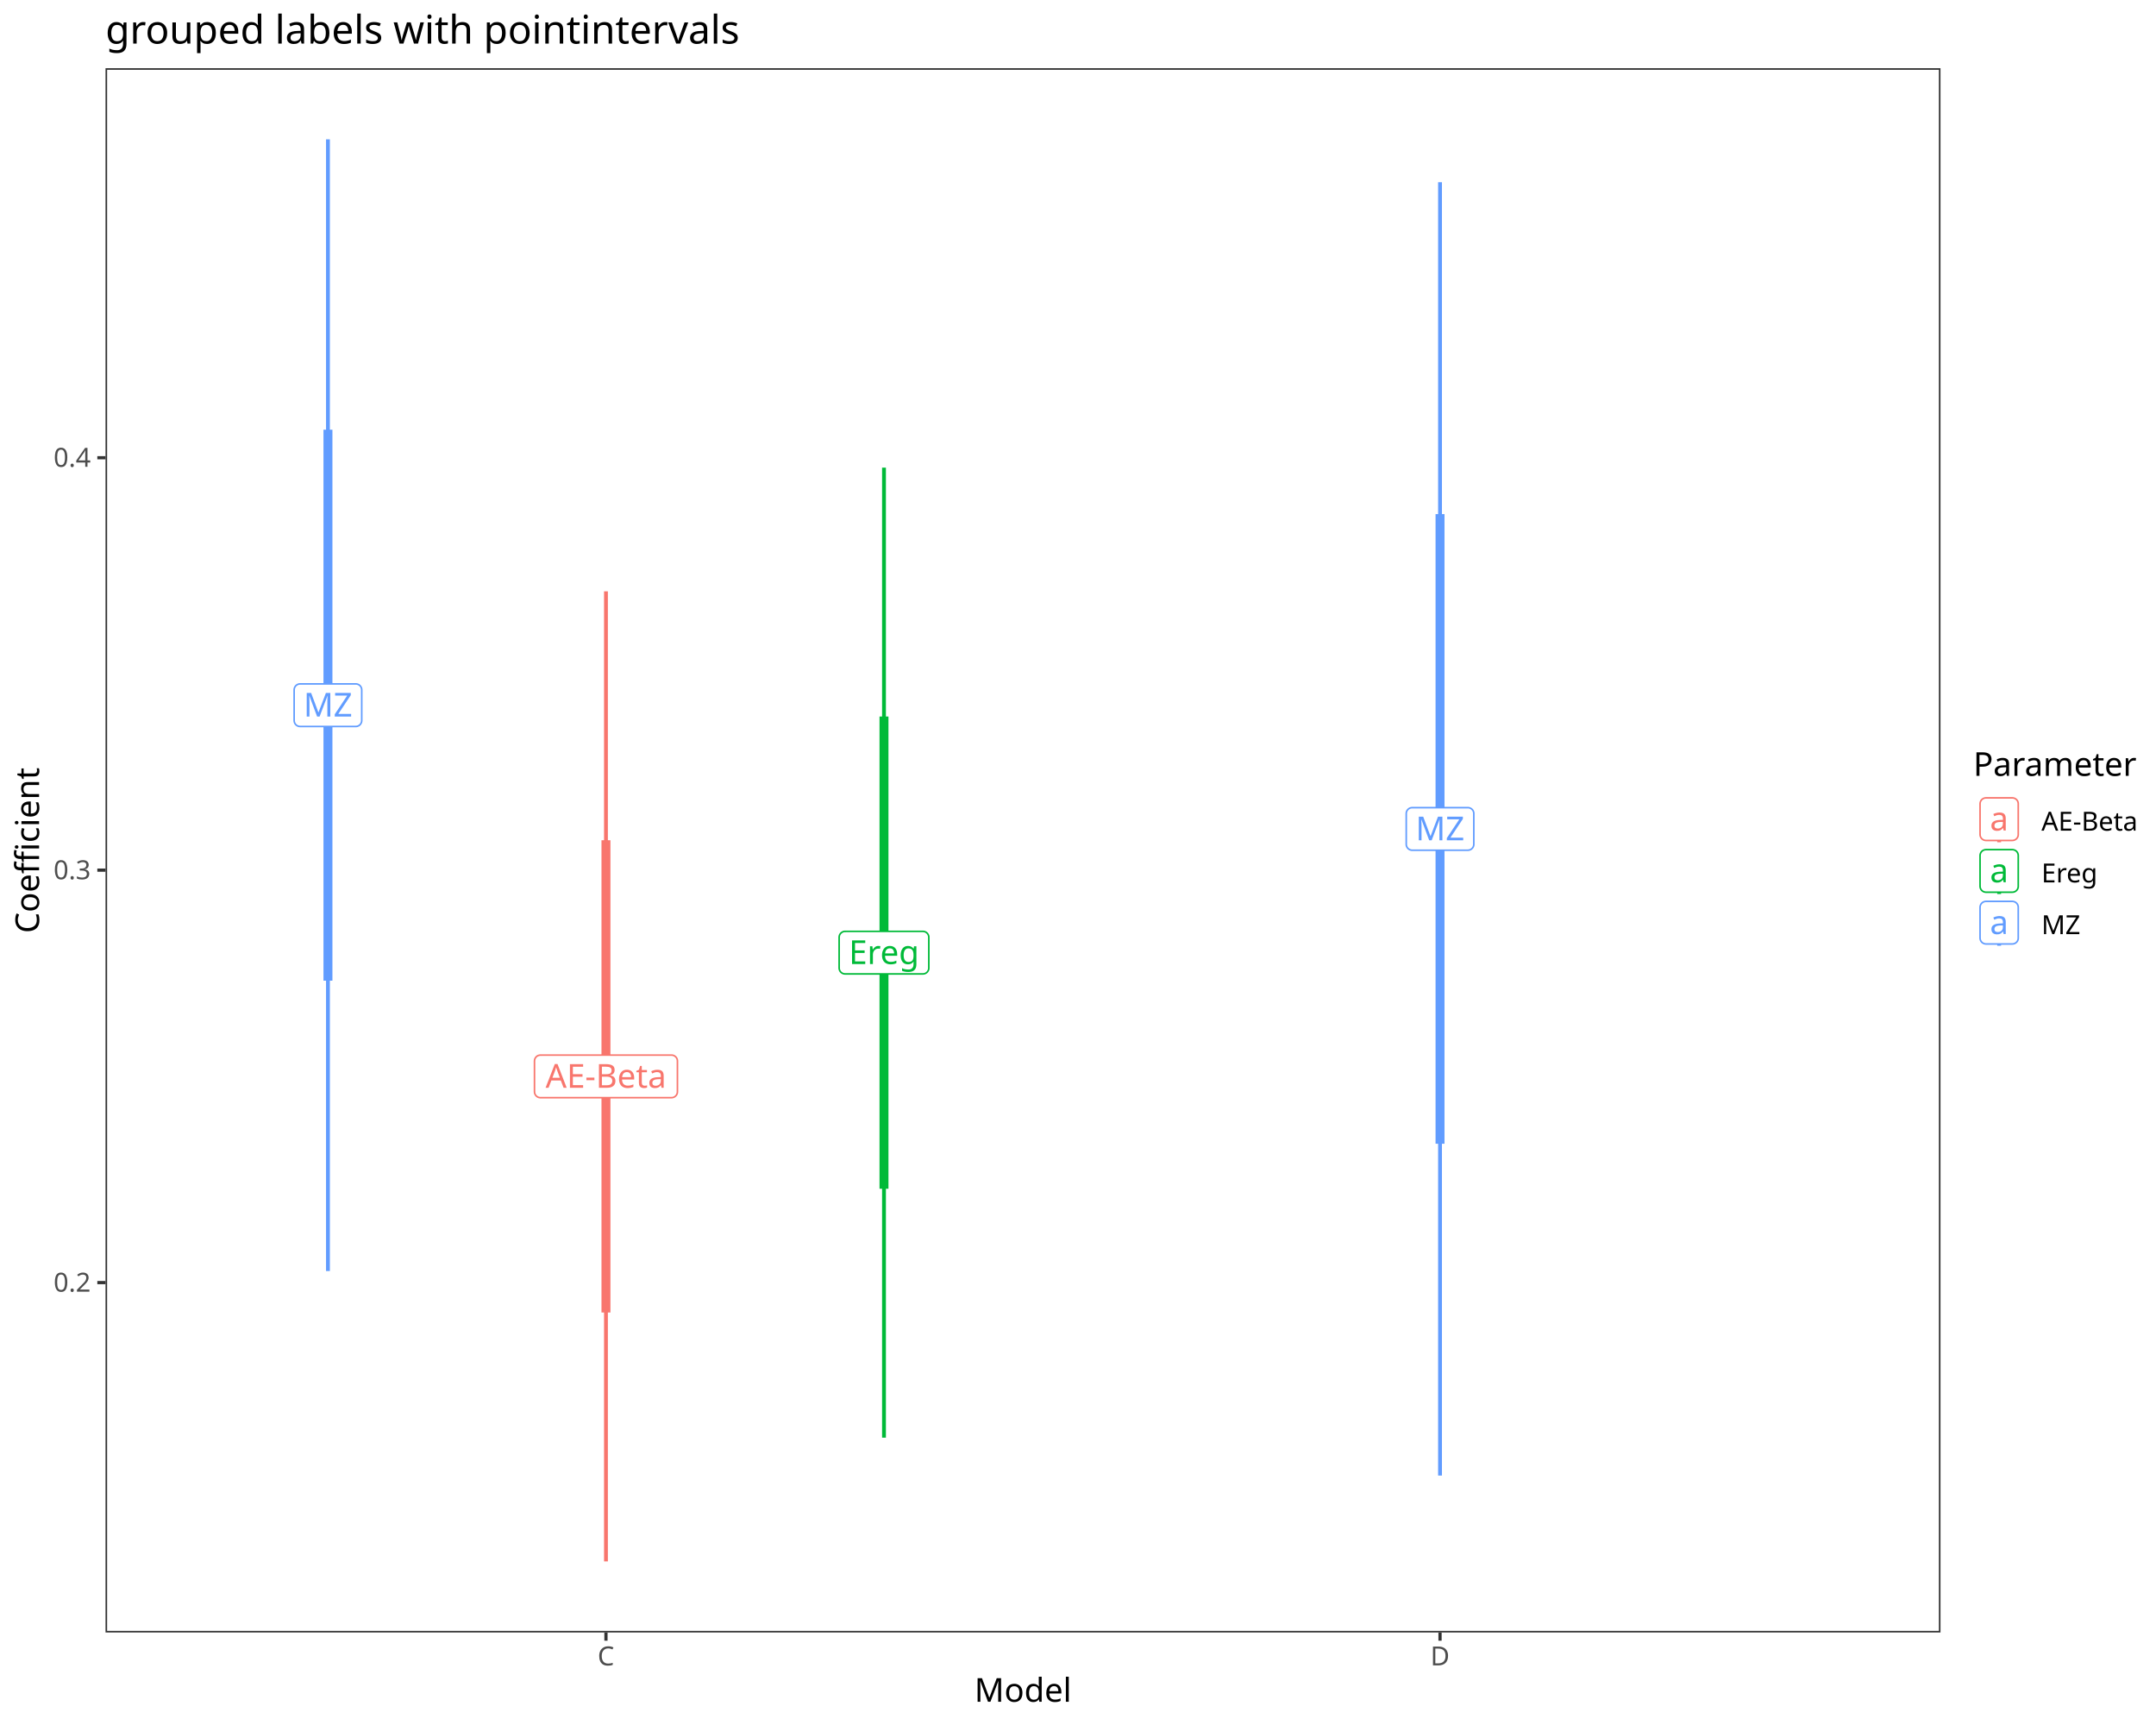
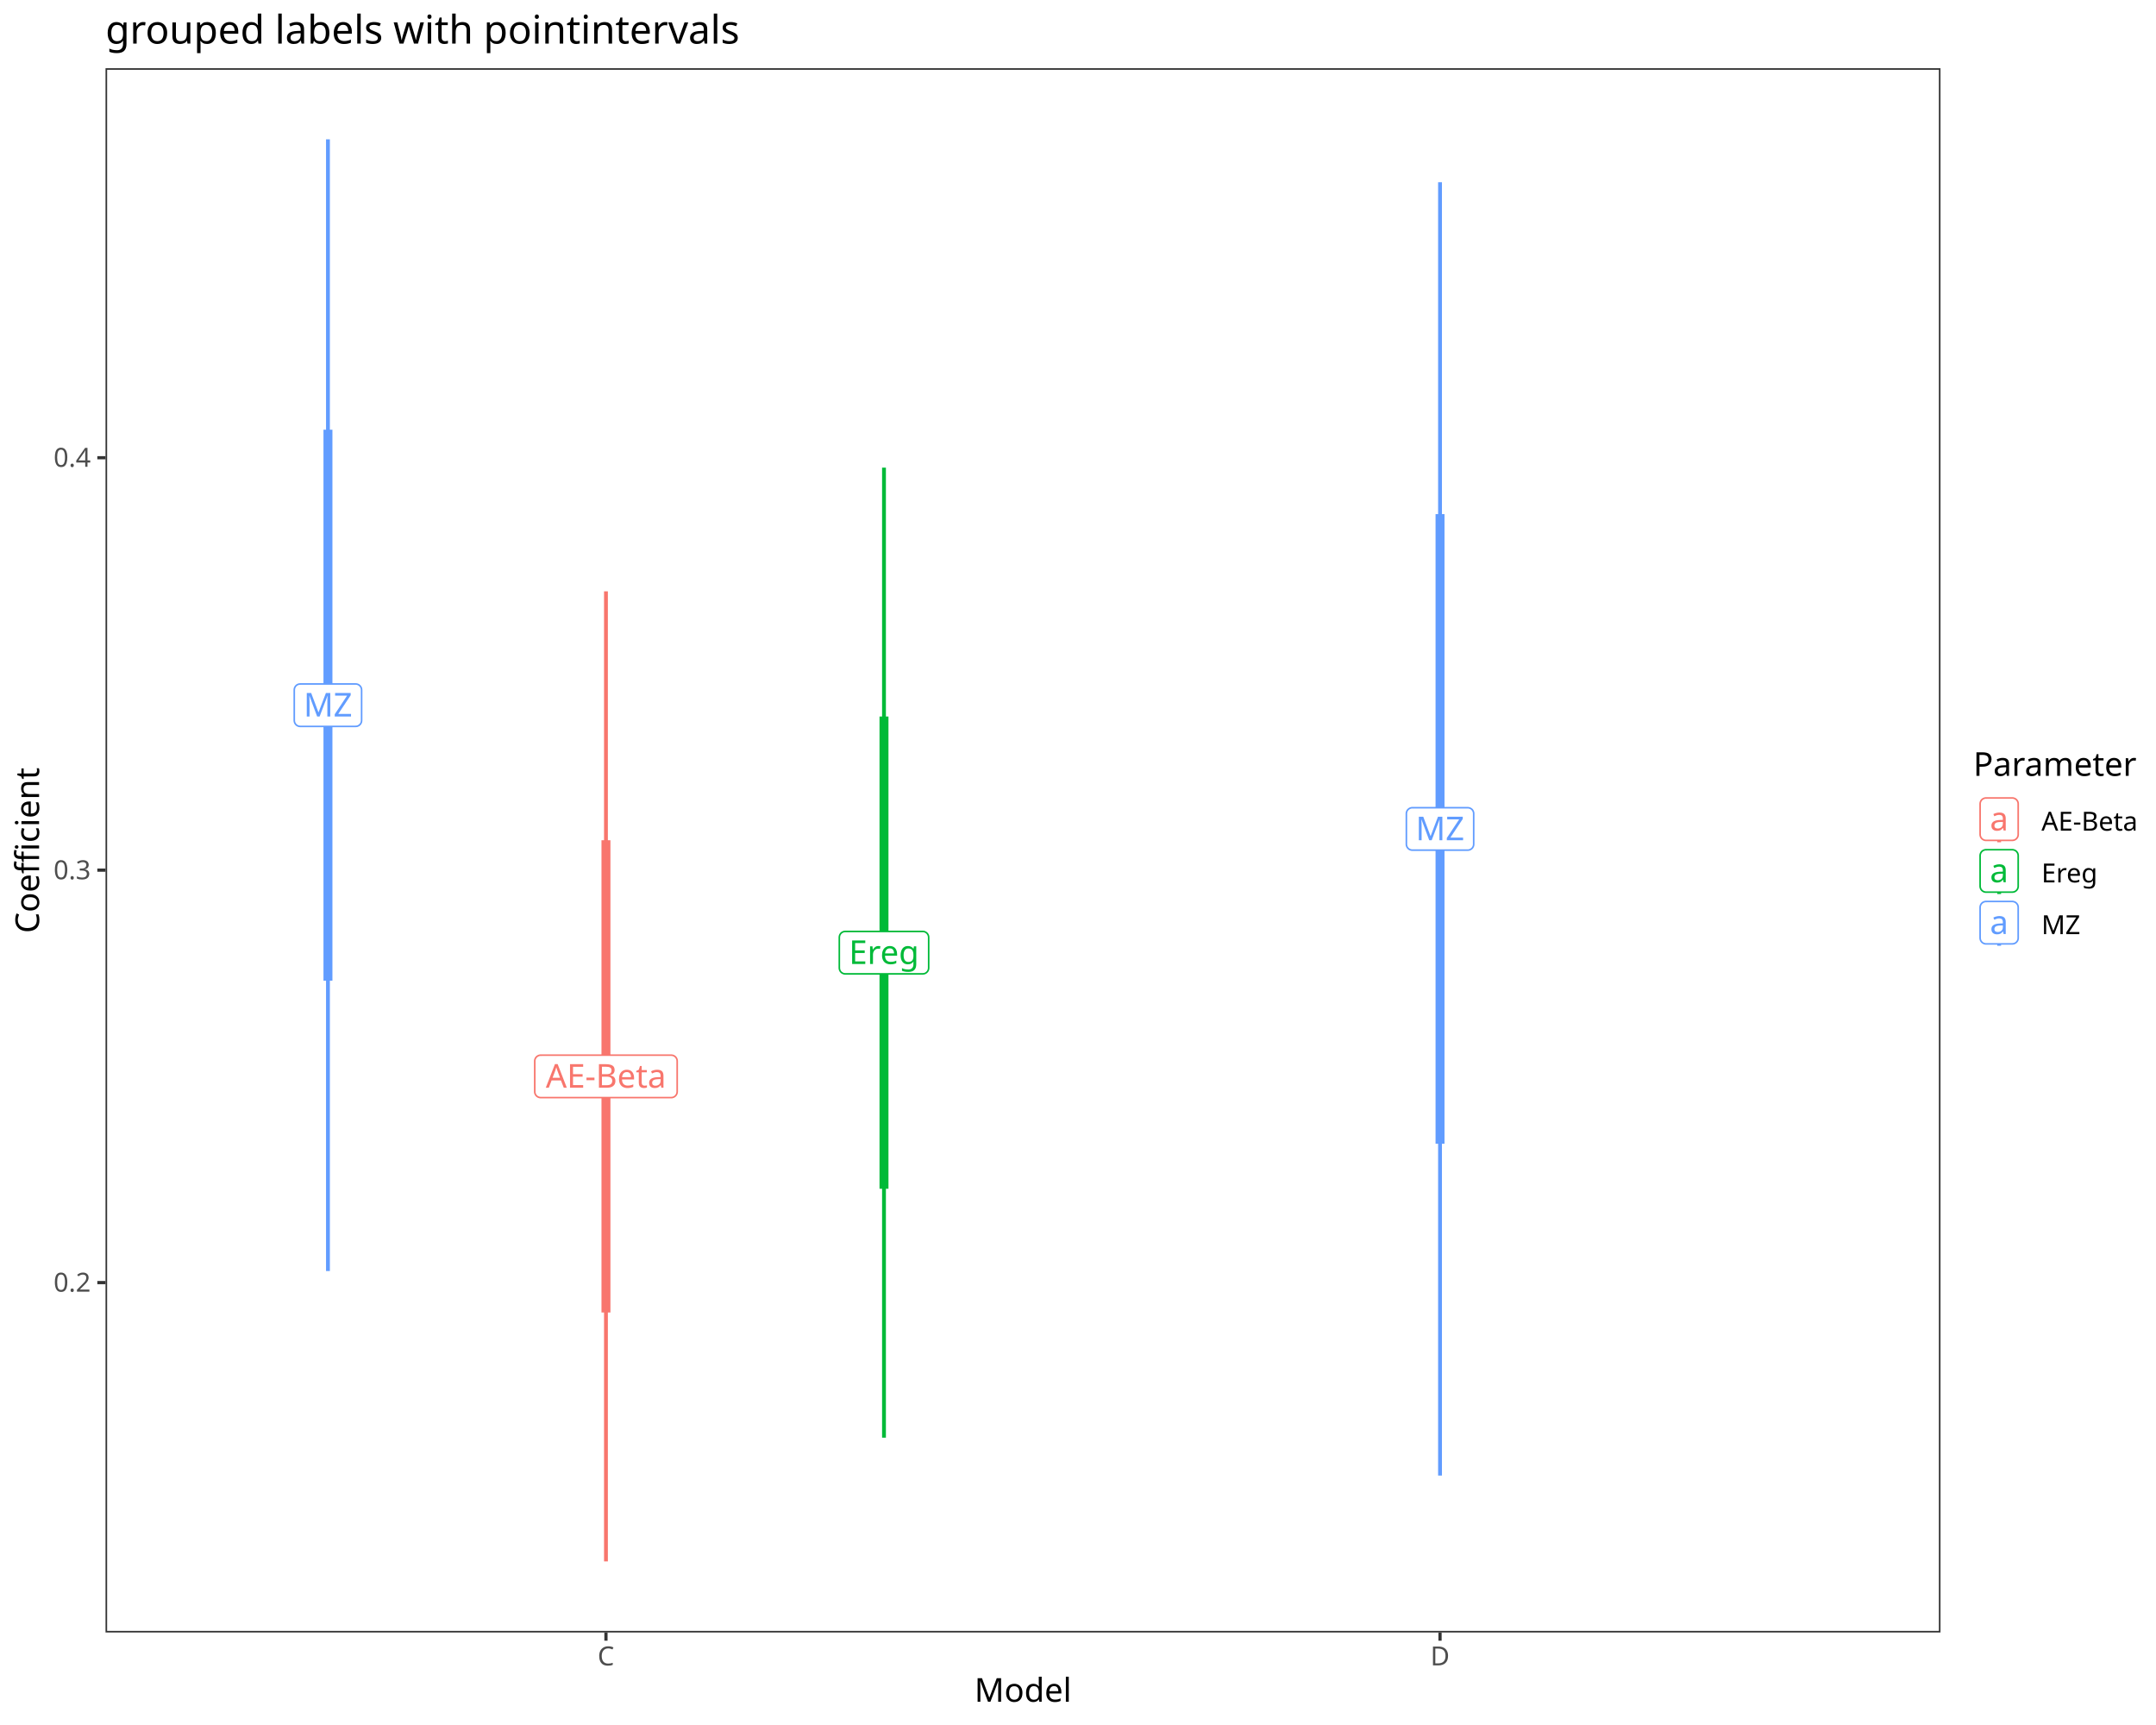
<svg xmlns="http://www.w3.org/2000/svg" class="svglite" data-engine-version="2.0" width="720.00pt" height="576.00pt" viewBox="0 0 720.00 576.00">
  <defs>
    <style type="text/css">
    .svglite line, .svglite polyline, .svglite polygon, .svglite path, .svglite rect, .svglite circle {
      fill: none;
      stroke: #000000;
      stroke-linecap: round;
      stroke-linejoin: round;
      stroke-miterlimit: 10.00;
    }
  </style>
  </defs>
  <rect width="100%" height="100%" style="stroke: none; fill: #FFFFFF;" />
  <defs>
    <clipPath id="cpMC4wMHw3MjAuMDB8MC4wMHw1NzYuMDA=">
      <rect x="0.00" y="0.00" width="720.00" height="576.00" />
    </clipPath>
  </defs>
  <g clip-path="url(#cpMC4wMHw3MjAuMDB8MC4wMHw1NzYuMDA=)">
    <rect x="0.00" y="0.00" width="720.00" height="576.00" style="stroke-width: 1.07; stroke: #FFFFFF; fill: #FFFFFF;" />
  </g>
  <defs>
    <clipPath id="cpMzUuMjR8NjQ4LjAyfDIyLjc4fDU0NS4xMQ==">
      <rect x="35.24" y="22.78" width="612.79" height="522.33" />
    </clipPath>
  </defs>
  <g clip-path="url(#cpMzUuMjR8NjQ4LjAyfDIyLjc4fDU0NS4xMQ==)">
    <rect x="35.24" y="22.78" width="612.79" height="522.33" style="stroke-width: 1.07; stroke: none; fill: #FFFFFF;" />
    <line x1="480.90" y1="492.72" x2="480.90" y2="60.85" style="stroke-width: 1.28; stroke: #619CFF; stroke-linecap: butt;" />
    <line x1="109.52" y1="424.42" x2="109.52" y2="46.53" style="stroke-width: 1.28; stroke: #619CFF; stroke-linecap: butt;" />
    <line x1="202.36" y1="521.37" x2="202.36" y2="197.46" style="stroke-width: 1.28; stroke: #F8766D; stroke-linecap: butt;" />
    <line x1="295.21" y1="480.05" x2="295.21" y2="156.15" style="stroke-width: 1.28; stroke: #00BA38; stroke-linecap: butt;" />
    <line x1="480.90" y1="381.91" x2="480.90" y2="171.66" style="stroke-width: 2.99; stroke: #619CFF; stroke-linecap: butt;" />
    <line x1="109.52" y1="327.45" x2="109.52" y2="143.49" style="stroke-width: 2.99; stroke: #619CFF; stroke-linecap: butt;" />
    <line x1="202.36" y1="438.26" x2="202.36" y2="280.57" style="stroke-width: 2.99; stroke: #F8766D; stroke-linecap: butt;" />
    <line x1="295.21" y1="396.95" x2="295.21" y2="239.26" style="stroke-width: 2.99; stroke: #00BA38; stroke-linecap: butt;" />
    <circle cx="480.90" cy="276.79" r="1.68" style="stroke-width: 1.06; stroke: #619CFF; fill: #619CFF;" />
    <circle cx="109.52" cy="235.47" r="1.68" style="stroke-width: 1.06; stroke: #619CFF; fill: #619CFF;" />
    <circle cx="202.36" cy="359.42" r="1.68" style="stroke-width: 1.06; stroke: #F8766D; fill: #F8766D;" />
    <circle cx="295.21" cy="318.10" r="1.68" style="stroke-width: 1.06; stroke: #00BA38; fill: #00BA38;" />
    <circle cx="480.90" cy="276.79" r="3.22" style="stroke-width: 1.06; stroke: #619CFF; fill: #619CFF;" />
    <circle cx="109.52" cy="235.47" r="3.22" style="stroke-width: 1.06; stroke: #619CFF; fill: #619CFF;" />
    <circle cx="202.36" cy="359.42" r="3.22" style="stroke-width: 1.06; stroke: #F8766D; fill: #F8766D;" />
    <circle cx="295.21" cy="318.10" r="3.22" style="stroke-width: 1.06; stroke: #00BA38; fill: #00BA38;" />
-     <polygon points="100.22,242.58 118.81,242.58 118.73,242.58 119.05,242.57 119.36,242.50 119.66,242.39 119.94,242.23 120.19,242.03 120.40,241.79 120.57,241.52 120.70,241.22 120.77,240.91 120.80,240.59 120.80,240.59 120.80,230.35 120.80,230.35 120.77,230.03 120.70,229.72 120.57,229.42 120.40,229.15 120.19,228.91 119.94,228.71 119.66,228.55 119.36,228.44 119.05,228.37 118.81,228.36 100.22,228.36 100.46,228.37 100.14,228.36 99.82,228.40 99.51,228.49 99.23,228.63 98.96,228.81 98.73,229.03 98.54,229.29 98.39,229.57 98.29,229.87 98.24,230.19 98.23,230.35 98.23,240.59 98.24,240.43 98.24,240.75 98.29,241.07 98.39,241.37 98.54,241.66 98.73,241.91 98.96,242.13 99.23,242.32 99.51,242.45 99.82,242.54 100.14,242.58 " style="stroke-width: 0.53; stroke: #619CFF; fill: #FFFFFF;" />
-     <text x="109.52" y="239.27" text-anchor="middle" style="font-size: 11.04px; fill: #619CFF; font-family: sans;" textLength="15.94px" lengthAdjust="spacingAndGlyphs">MZ</text>
-     <polygon points="282.22,325.21 308.19,325.21 308.11,325.21 308.43,325.20 308.75,325.13 309.05,325.02 309.32,324.86 309.57,324.66 309.78,324.42 309.95,324.15 310.08,323.85 310.16,323.54 310.18,323.23 310.18,323.23 310.18,312.98 310.18,312.98 310.16,312.66 310.08,312.35 309.95,312.05 309.78,311.78 309.57,311.55 309.32,311.34 309.05,311.18 308.75,311.07 308.43,311.01 308.19,310.99 282.22,310.99 282.46,311.01 282.14,310.99 281.82,311.03 281.52,311.12 281.23,311.26 280.97,311.44 280.73,311.66 280.54,311.92 280.39,312.20 280.29,312.50 280.24,312.82 280.23,312.98 280.23,323.23 280.24,323.07 280.24,323.39 280.29,323.70 280.39,324.00 280.54,324.29 280.73,324.54 280.97,324.76 281.23,324.95 281.52,325.08 281.82,325.17 282.14,325.21 " style="stroke-width: 0.53; stroke: #00BA38; fill: #FFFFFF;" />
-     <text x="295.21" y="321.90" text-anchor="middle" style="font-size: 11.04px; fill: #00BA38; font-family: sans;" textLength="23.32px" lengthAdjust="spacingAndGlyphs">Ereg</text>
-     <polygon points="180.48,366.53 224.25,366.53 224.17,366.53 224.49,366.51 224.80,366.45 225.10,366.34 225.38,366.18 225.62,365.97 225.84,365.73 226.01,365.46 226.13,365.17 226.21,364.86 226.23,364.54 226.23,364.54 226.23,354.29 226.23,354.29 226.21,353.97 226.13,353.66 226.01,353.37 225.84,353.10 225.62,352.86 225.38,352.66 225.10,352.50 224.80,352.38 224.49,352.32 224.25,352.31 180.48,352.31 180.72,352.32 180.40,352.31 180.08,352.35 179.77,352.44 179.48,352.57 179.22,352.75 178.99,352.98 178.80,353.23 178.65,353.51 178.55,353.82 178.50,354.13 178.49,354.29 178.49,364.54 178.50,364.38 178.50,364.70 178.55,365.02 178.65,365.32 178.80,365.60 178.99,365.86 179.22,366.08 179.48,366.26 179.77,366.40 180.08,366.49 180.40,366.53 " style="stroke-width: 0.53; stroke: #F8766D; fill: #FFFFFF;" />
-     <text x="202.36" y="363.22" text-anchor="middle" style="font-size: 11.04px; fill: #F8766D; font-family: sans;" textLength="41.12px" lengthAdjust="spacingAndGlyphs">AE-Beta</text>
-     <polygon points="471.60,283.90 490.20,283.90 490.12,283.90 490.44,283.88 490.75,283.82 491.05,283.71 491.33,283.55 491.57,283.34 491.79,283.10 491.96,282.83 492.08,282.54 492.16,282.23 492.18,281.91 492.18,281.91 492.18,271.66 492.18,271.66 492.16,271.34 492.08,271.03 491.96,270.74 491.79,270.47 491.57,270.23 491.33,270.03 491.05,269.87 490.75,269.75 490.44,269.69 490.20,269.68 471.60,269.68 471.84,269.69 471.52,269.68 471.21,269.72 470.90,269.80 470.61,269.94 470.35,270.12 470.12,270.35 469.92,270.60 469.78,270.88 469.67,271.19 469.62,271.50 469.62,271.66 469.62,281.91 469.62,281.75 469.62,282.07 469.67,282.39 469.78,282.69 469.92,282.97 470.12,283.23 470.35,283.45 470.61,283.63 470.90,283.77 471.21,283.86 471.52,283.90 " style="stroke-width: 0.53; stroke: #619CFF; fill: #FFFFFF;" />
-     <text x="480.90" y="280.59" text-anchor="middle" style="font-size: 11.04px; fill: #619CFF; font-family: sans;" textLength="15.94px" lengthAdjust="spacingAndGlyphs">MZ</text>
+     <polygon points="100.25,242.56 118.78,242.56 118.70,242.55 119.02,242.54 119.33,242.48 119.63,242.36 119.90,242.21 120.15,242.00 120.36,241.77 120.53,241.50 120.66,241.20 120.73,240.89 120.76,240.58 120.76,240.58 120.76,230.37 120.76,230.37 120.73,230.05 120.66,229.74 120.53,229.45 120.36,229.18 120.15,228.94 119.90,228.74 119.63,228.58 119.33,228.46 119.02,228.40 118.78,228.39 100.25,228.39 100.49,228.40 100.17,228.39 99.86,228.43 99.55,228.51 99.26,228.65 99.00,228.83 98.77,229.05 98.58,229.31 98.43,229.59 98.33,229.89 98.28,230.21 98.27,230.37 98.27,240.58 98.28,240.42 98.28,240.74 98.33,241.05 98.43,241.35 98.58,241.63 98.77,241.89 99.00,242.11 99.26,242.29 99.55,242.43 99.86,242.52 100.17,242.55 " style="stroke-width: 0.53; stroke: #619CFF; fill: #FFFFFF;" />
+     <text x="109.52" y="239.26" text-anchor="middle" style="font-size: 11.00px; fill: #619CFF; font-family: sans;" textLength="15.89px" lengthAdjust="spacingAndGlyphs">MZ</text>
+     <polygon points="282.27,325.19 308.15,325.19 308.07,325.19 308.39,325.17 308.70,325.11 309.00,325.00 309.27,324.84 309.52,324.63 309.73,324.40 309.90,324.13 310.03,323.83 310.10,323.52 310.13,323.21 310.13,323.21 310.13,313.00 310.13,313.00 310.10,312.68 310.03,312.37 309.90,312.08 309.73,311.81 309.52,311.57 309.27,311.37 309.00,311.21 308.70,311.09 308.39,311.03 308.15,311.02 282.27,311.02 282.51,311.03 282.19,311.02 281.87,311.06 281.57,311.15 281.28,311.28 281.02,311.46 280.79,311.68 280.60,311.94 280.45,312.22 280.35,312.52 280.30,312.84 280.29,313.00 280.29,323.21 280.30,323.05 280.30,323.37 280.35,323.68 280.45,323.98 280.60,324.27 280.79,324.52 281.02,324.74 281.28,324.92 281.57,325.06 281.87,325.15 282.19,325.19 " style="stroke-width: 0.53; stroke: #00BA38; fill: #FFFFFF;" />
+     <text x="295.21" y="321.89" text-anchor="middle" style="font-size: 11.00px; fill: #00BA38; font-family: sans;" textLength="23.24px" lengthAdjust="spacingAndGlyphs">Ereg</text>
+     <polygon points="180.56,366.50 224.17,366.50 224.09,366.50 224.41,366.49 224.72,366.42 225.02,366.31 225.29,366.15 225.54,365.95 225.75,365.71 225.92,365.44 226.05,365.15 226.12,364.84 226.15,364.52 226.15,364.52 226.15,354.31 226.15,354.31 226.12,353.99 226.05,353.68 225.92,353.39 225.75,353.12 225.54,352.88 225.29,352.68 225.02,352.52 224.72,352.41 224.41,352.35 224.17,352.33 180.56,352.33 180.79,352.35 180.48,352.33 180.16,352.37 179.85,352.46 179.57,352.60 179.30,352.78 179.07,353.00 178.88,353.25 178.73,353.54 178.63,353.84 178.58,354.15 178.58,354.31 178.58,364.52 178.58,364.36 178.58,364.68 178.63,365.00 178.73,365.30 178.88,365.58 179.07,365.84 179.30,366.06 179.57,366.24 179.85,366.37 180.16,366.46 180.48,366.50 " style="stroke-width: 0.53; stroke: #F8766D; fill: #FFFFFF;" />
+     <text x="202.36" y="363.20" text-anchor="middle" style="font-size: 11.00px; fill: #F8766D; font-family: sans;" textLength="40.97px" lengthAdjust="spacingAndGlyphs">AE-Beta</text>
+     <polygon points="471.64,283.87 490.16,283.87 490.08,283.87 490.40,283.86 490.71,283.79 491.01,283.68 491.29,283.52 491.54,283.32 491.75,283.08 491.92,282.81 492.04,282.52 492.12,282.21 492.14,281.89 492.14,281.89 492.14,271.68 492.14,271.68 492.12,271.36 492.04,271.05 491.92,270.76 491.75,270.49 491.54,270.25 491.29,270.05 491.01,269.89 490.71,269.78 490.40,269.72 490.16,269.70 471.64,269.70 471.88,269.72 471.56,269.70 471.24,269.74 470.94,269.83 470.65,269.97 470.39,270.15 470.16,270.37 469.96,270.62 469.82,270.91 469.72,271.21 469.66,271.52 469.66,271.68 469.66,281.89 469.66,281.73 469.66,282.05 469.72,282.37 469.82,282.67 469.96,282.95 470.16,283.20 470.39,283.43 470.65,283.61 470.94,283.74 471.24,283.83 471.56,283.87 " style="stroke-width: 0.53; stroke: #619CFF; fill: #FFFFFF;" />
+     <text x="480.90" y="280.57" text-anchor="middle" style="font-size: 11.00px; fill: #619CFF; font-family: sans;" textLength="15.89px" lengthAdjust="spacingAndGlyphs">MZ</text>
    <rect x="35.24" y="22.78" width="612.79" height="522.33" style="stroke-width: 1.07; stroke: #333333;" />
  </g>
  <g clip-path="url(#cpMC4wMHw3MjAuMDB8MC4wMHw1NzYuMDA=)">
    <text x="30.31" y="431.30" text-anchor="end" style="font-size: 8.80px; fill: #4D4D4D; font-family: sans;" textLength="12.23px" lengthAdjust="spacingAndGlyphs">0.2</text>
    <text x="30.31" y="293.59" text-anchor="end" style="font-size: 8.80px; fill: #4D4D4D; font-family: sans;" textLength="12.23px" lengthAdjust="spacingAndGlyphs">0.3</text>
    <text x="30.31" y="155.87" text-anchor="end" style="font-size: 8.80px; fill: #4D4D4D; font-family: sans;" textLength="12.23px" lengthAdjust="spacingAndGlyphs">0.4</text>
    <polyline points="32.50,428.28 35.24,428.28 " style="stroke-width: 1.07; stroke: #333333; stroke-linecap: butt;" />
    <polyline points="32.50,290.56 35.24,290.56 " style="stroke-width: 1.07; stroke: #333333; stroke-linecap: butt;" />
    <polyline points="32.50,152.84 35.24,152.84 " style="stroke-width: 1.07; stroke: #333333; stroke-linecap: butt;" />
    <polyline points="202.36,547.85 202.36,545.11 " style="stroke-width: 1.07; stroke: #333333; stroke-linecap: butt;" />
    <polyline points="480.90,547.85 480.90,545.11 " style="stroke-width: 1.07; stroke: #333333; stroke-linecap: butt;" />
    <text x="202.36" y="556.10" text-anchor="middle" style="font-size: 8.80px; fill: #4D4D4D; font-family: sans;" textLength="6.36px" lengthAdjust="spacingAndGlyphs">C</text>
    <text x="480.90" y="556.10" text-anchor="middle" style="font-size: 8.80px; fill: #4D4D4D; font-family: sans;" textLength="6.36px" lengthAdjust="spacingAndGlyphs">D</text>
    <text x="341.63" y="568.24" text-anchor="middle" style="font-size: 11.00px; font-family: sans;" textLength="29.96px" lengthAdjust="spacingAndGlyphs">Model</text>
    <text transform="translate(13.05,283.95) rotate(-90)" text-anchor="middle" style="font-size: 11.00px; font-family: sans;" textLength="51.98px" lengthAdjust="spacingAndGlyphs">Coefficient</text>
    <rect x="658.98" y="250.36" width="55.54" height="67.17" style="stroke-width: 1.07; stroke: none; fill: #FFFFFF;" />
    <text x="658.98" y="259.07" style="font-size: 11.00px; font-family: sans;" textLength="51.36px" lengthAdjust="spacingAndGlyphs">Parameter</text>
    <rect x="658.98" y="265.69" width="17.28" height="17.28" style="stroke-width: 1.07; stroke: none; fill: #FFFFFF;" />
    <line x1="667.62" y1="281.25" x2="667.62" y2="267.42" style="stroke-width: 1.28; stroke: #F8766D; stroke-linecap: butt;" />
    <circle cx="667.62" cy="274.33" r="1.68" style="stroke-width: 1.06; stroke: #F8766D; fill: #F8766D;" />
-     <polygon points="663.23,280.64 672.02,280.64 671.94,280.64 672.26,280.63 672.57,280.56 672.87,280.45 673.15,280.29 673.39,280.09 673.61,279.85 673.78,279.58 673.90,279.28 673.98,278.97 674.00,278.65 674.00,278.65 674.00,268.41 674.00,268.41 673.98,268.09 673.90,267.78 673.78,267.48 673.61,267.21 673.39,266.97 673.15,266.77 672.87,266.61 672.57,266.50 672.26,266.43 672.02,266.42 663.23,266.42 663.47,266.43 663.15,266.42 662.83,266.46 662.52,266.55 662.23,266.68 661.97,266.87 661.74,267.09 661.55,267.34 661.40,267.63 661.30,267.93 661.25,268.25 661.24,268.41 661.24,278.65 661.25,278.49 661.25,278.81 661.30,279.13 661.40,279.43 661.55,279.71 661.74,279.97 661.97,280.19 662.23,280.37 662.52,280.51 662.83,280.60 663.15,280.64 " style="stroke-width: 0.53; stroke: #F8766D; fill: #FFFFFF;" />
-     <text x="667.62" y="277.33" text-anchor="middle" style="font-size: 11.04px; fill: #F8766D; font-family: sans;" textLength="6.14px" lengthAdjust="spacingAndGlyphs">a</text>
+     <polygon points="663.24,280.62 672.00,280.62 671.92,280.62 672.24,280.60 672.55,280.54 672.85,280.43 673.13,280.27 673.37,280.07 673.58,279.83 673.76,279.56 673.88,279.26 673.96,278.95 673.98,278.64 673.98,278.64 673.98,268.43 673.98,268.43 673.96,268.11 673.88,267.80 673.76,267.51 673.58,267.24 673.37,267.00 673.13,266.80 672.85,266.64 672.55,266.53 672.24,266.46 672.00,266.45 663.24,266.45 663.48,266.46 663.16,266.45 662.85,266.49 662.54,266.58 662.25,266.71 661.99,266.89 661.76,267.11 661.57,267.37 661.42,267.65 661.32,267.95 661.27,268.27 661.26,268.43 661.26,278.64 661.27,278.48 661.27,278.80 661.32,279.11 661.42,279.41 661.57,279.70 661.76,279.95 661.99,280.17 662.25,280.35 662.54,280.49 662.85,280.58 663.16,280.62 " style="stroke-width: 0.53; stroke: #F8766D; fill: #FFFFFF;" />
+     <text x="667.62" y="277.32" text-anchor="middle" style="font-size: 11.00px; fill: #F8766D; font-family: sans;" textLength="6.12px" lengthAdjust="spacingAndGlyphs">a</text>
    <rect x="658.98" y="282.97" width="17.28" height="17.28" style="stroke-width: 1.07; stroke: none; fill: #FFFFFF;" />
    <line x1="667.62" y1="298.53" x2="667.62" y2="284.70" style="stroke-width: 1.28; stroke: #00BA38; stroke-linecap: butt;" />
    <circle cx="667.62" cy="291.61" r="1.68" style="stroke-width: 1.06; stroke: #00BA38; fill: #00BA38;" />
-     <polygon points="663.23,297.92 672.02,297.92 671.94,297.92 672.26,297.91 672.57,297.84 672.87,297.73 673.15,297.57 673.39,297.37 673.61,297.13 673.78,296.86 673.90,296.56 673.98,296.25 674.00,295.93 674.00,295.93 674.00,285.69 674.00,285.69 673.98,285.37 673.90,285.06 673.78,284.76 673.61,284.49 673.39,284.25 673.15,284.05 672.87,283.89 672.57,283.78 672.26,283.71 672.02,283.70 663.23,283.70 663.47,283.71 663.15,283.70 662.83,283.74 662.52,283.83 662.23,283.96 661.97,284.15 661.74,284.37 661.55,284.62 661.40,284.91 661.30,285.21 661.25,285.53 661.24,285.69 661.24,295.93 661.25,295.77 661.25,296.09 661.30,296.41 661.40,296.71 661.55,296.99 661.74,297.25 661.97,297.47 662.23,297.65 662.52,297.79 662.83,297.88 663.15,297.92 " style="stroke-width: 0.53; stroke: #00BA38; fill: #FFFFFF;" />
-     <text x="667.62" y="294.61" text-anchor="middle" style="font-size: 11.04px; fill: #00BA38; font-family: sans;" textLength="6.14px" lengthAdjust="spacingAndGlyphs">a</text>
+     <polygon points="663.24,297.90 672.00,297.90 671.92,297.90 672.24,297.88 672.55,297.82 672.85,297.71 673.13,297.55 673.37,297.35 673.58,297.11 673.76,296.84 673.88,296.54 673.96,296.23 673.98,295.92 673.98,295.92 673.98,285.71 673.98,285.71 673.96,285.39 673.88,285.08 673.76,284.79 673.58,284.52 673.37,284.28 673.13,284.08 672.85,283.92 672.55,283.81 672.24,283.74 672.00,283.73 663.24,283.73 663.48,283.74 663.16,283.73 662.85,283.77 662.54,283.86 662.25,283.99 661.99,284.17 661.76,284.39 661.57,284.65 661.42,284.93 661.32,285.23 661.27,285.55 661.26,285.71 661.26,295.92 661.27,295.76 661.27,296.08 661.32,296.39 661.42,296.69 661.57,296.98 661.76,297.23 661.99,297.45 662.25,297.63 662.54,297.77 662.85,297.86 663.16,297.90 " style="stroke-width: 0.53; stroke: #00BA38; fill: #FFFFFF;" />
+     <text x="667.62" y="294.60" text-anchor="middle" style="font-size: 11.00px; fill: #00BA38; font-family: sans;" textLength="6.12px" lengthAdjust="spacingAndGlyphs">a</text>
    <rect x="658.98" y="300.25" width="17.28" height="17.28" style="stroke-width: 1.07; stroke: none; fill: #FFFFFF;" />
    <line x1="667.62" y1="315.81" x2="667.62" y2="301.98" style="stroke-width: 1.28; stroke: #619CFF; stroke-linecap: butt;" />
    <circle cx="667.62" cy="308.89" r="1.68" style="stroke-width: 1.06; stroke: #619CFF; fill: #619CFF;" />
-     <polygon points="663.23,315.20 672.02,315.20 671.94,315.20 672.26,315.19 672.57,315.12 672.87,315.01 673.15,314.85 673.39,314.65 673.61,314.41 673.78,314.14 673.90,313.84 673.98,313.53 674.00,313.21 674.00,313.21 674.00,302.97 674.00,302.97 673.98,302.65 673.90,302.34 673.78,302.04 673.61,301.77 673.39,301.53 673.15,301.33 672.87,301.17 672.57,301.06 672.26,300.99 672.02,300.98 663.23,300.98 663.47,300.99 663.15,300.98 662.83,301.02 662.52,301.11 662.23,301.24 661.97,301.43 661.74,301.65 661.55,301.90 661.40,302.19 661.30,302.49 661.25,302.81 661.24,302.97 661.24,313.21 661.25,313.05 661.25,313.37 661.30,313.69 661.40,313.99 661.55,314.27 661.74,314.53 661.97,314.75 662.23,314.93 662.52,315.07 662.83,315.16 663.15,315.20 " style="stroke-width: 0.53; stroke: #619CFF; fill: #FFFFFF;" />
-     <text x="667.62" y="311.89" text-anchor="middle" style="font-size: 11.04px; fill: #619CFF; font-family: sans;" textLength="6.14px" lengthAdjust="spacingAndGlyphs">a</text>
+     <polygon points="663.24,315.18 672.00,315.18 671.92,315.18 672.24,315.16 672.55,315.10 672.85,314.99 673.13,314.83 673.37,314.63 673.58,314.39 673.76,314.12 673.88,313.82 673.96,313.51 673.98,313.20 673.98,313.20 673.98,302.99 673.98,302.99 673.96,302.67 673.88,302.36 673.76,302.07 673.58,301.80 673.37,301.56 673.13,301.36 672.85,301.20 672.55,301.09 672.24,301.02 672.00,301.01 663.24,301.01 663.48,301.02 663.16,301.01 662.85,301.05 662.54,301.14 662.25,301.27 661.99,301.45 661.76,301.67 661.57,301.93 661.42,302.21 661.32,302.51 661.27,302.83 661.26,302.99 661.26,313.20 661.27,313.04 661.27,313.36 661.32,313.67 661.42,313.97 661.57,314.26 661.76,314.51 661.99,314.73 662.25,314.91 662.54,315.05 662.85,315.14 663.16,315.18 " style="stroke-width: 0.53; stroke: #619CFF; fill: #FFFFFF;" />
+     <text x="667.62" y="311.88" text-anchor="middle" style="font-size: 11.00px; fill: #619CFF; font-family: sans;" textLength="6.12px" lengthAdjust="spacingAndGlyphs">a</text>
    <text x="681.74" y="277.36" style="font-size: 8.80px; font-family: sans;" textLength="32.78px" lengthAdjust="spacingAndGlyphs">AE-Beta</text>
    <text x="681.74" y="294.64" style="font-size: 8.80px; font-family: sans;" textLength="18.59px" lengthAdjust="spacingAndGlyphs">Ereg</text>
    <text x="681.74" y="311.92" style="font-size: 8.80px; font-family: sans;" textLength="12.71px" lengthAdjust="spacingAndGlyphs">MZ</text>
    <text x="35.24" y="14.56" style="font-size: 13.20px; font-family: sans;" textLength="195.20px" lengthAdjust="spacingAndGlyphs">grouped labels with pointintervals</text>
  </g>
</svg>
